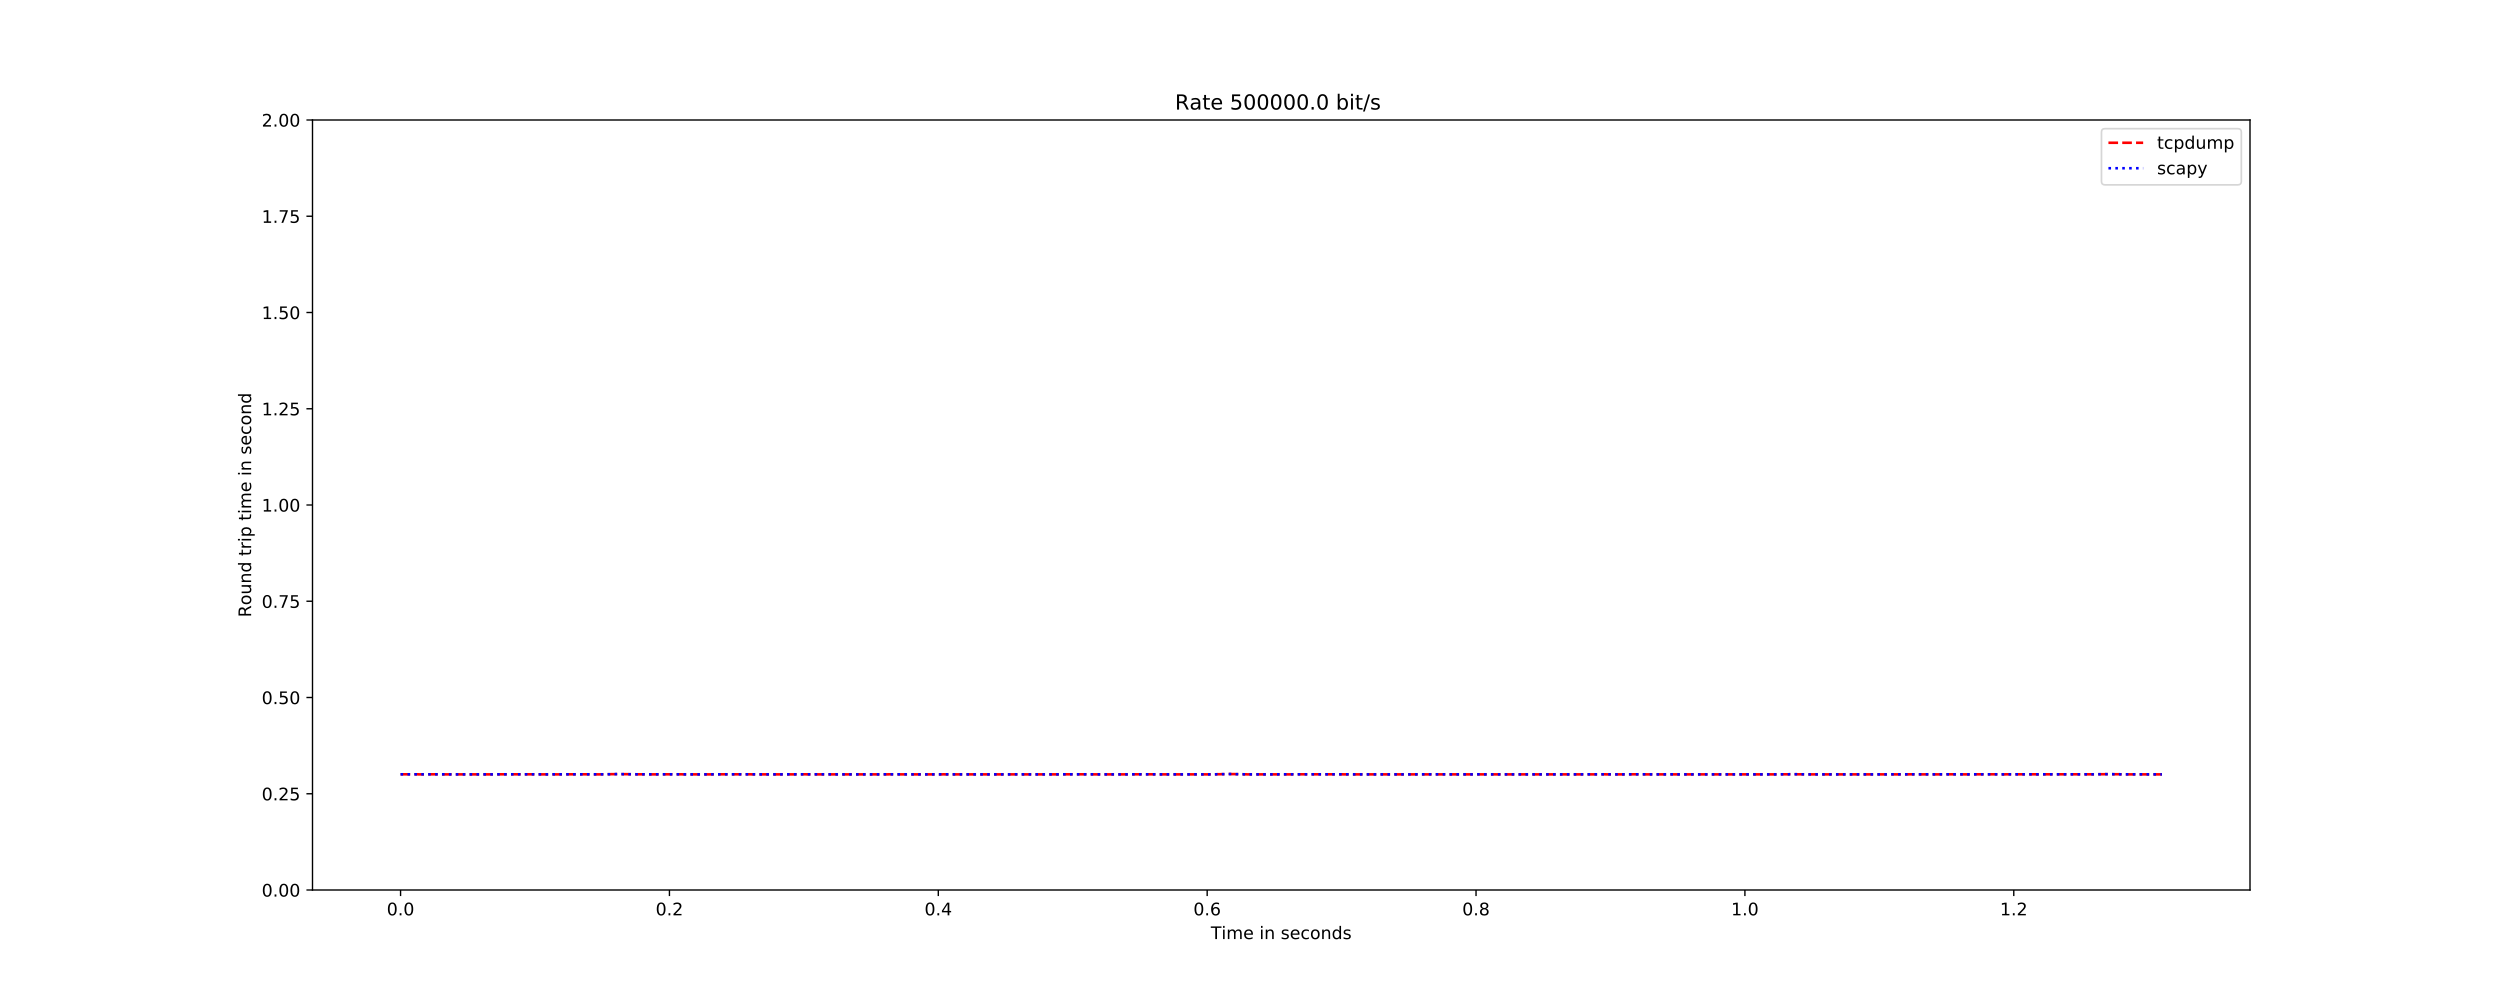
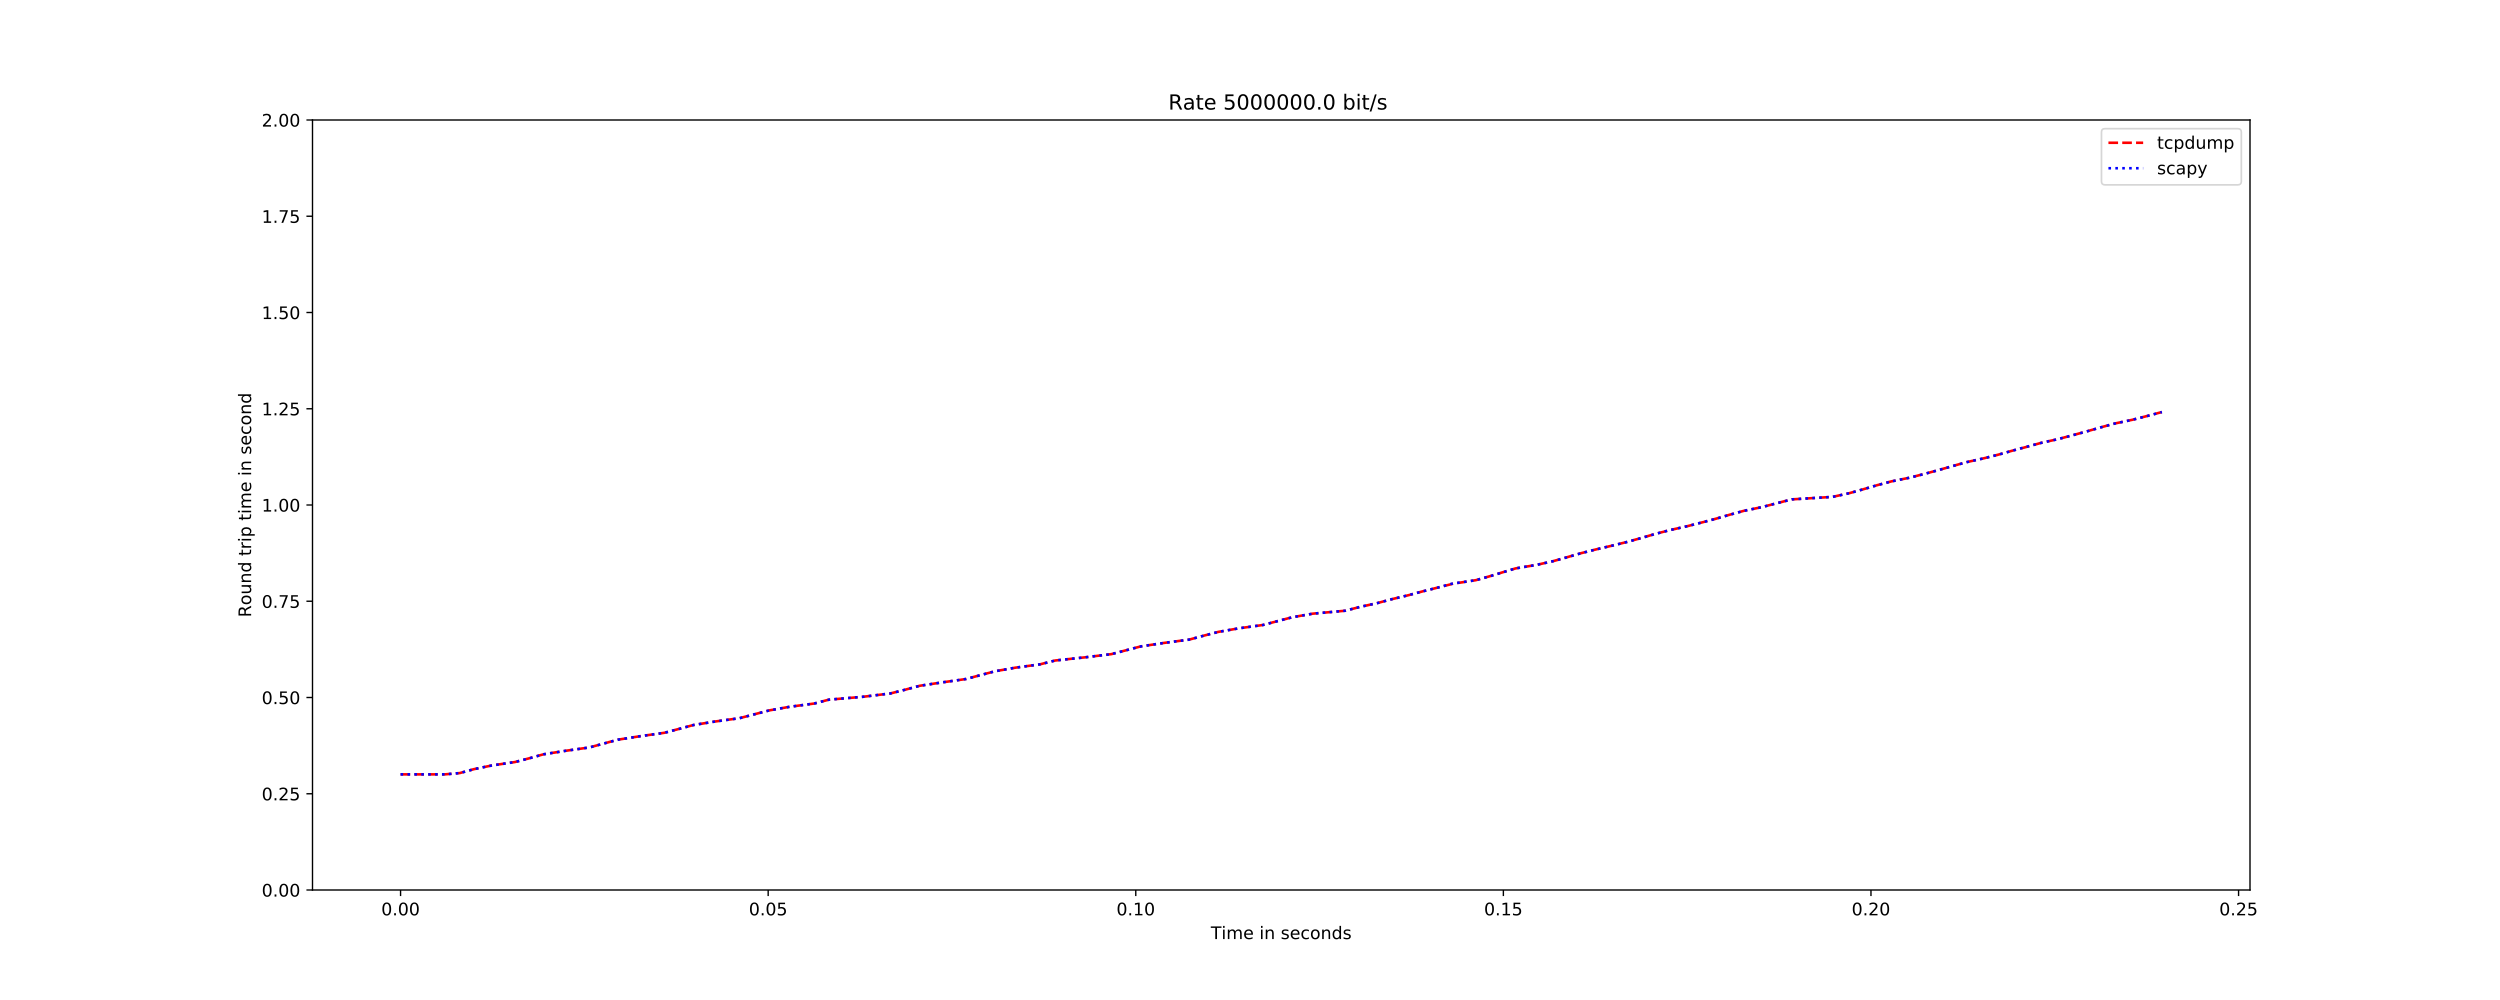
<svg xmlns="http://www.w3.org/2000/svg" xmlns:xlink="http://www.w3.org/1999/xlink" height="576pt" version="1.1" viewBox="0 0 1440 576" width="1440pt">
  <defs>
    <style type="text/css">
*{stroke-linecap:butt;stroke-linejoin:round;}
  </style>
  </defs>
  <g id="figure_1">
    <g id="patch_1">
      <path d="M 0 576  L 1440 576  L 1440 0  L 0 0  z " style="fill:#ffffff;" />
    </g>
    <g id="axes_1">
      <g id="patch_2">
        <path d="M 180 512.64  L 1296 512.64  L 1296 69.12  L 180 69.12  z " style="fill:#ffffff;" />
      </g>
      <g id="matplotlib.axis_1">
        <g id="xtick_1">
          <g id="line2d_1">
            <defs>
-               <path d="M 0 0  L 0 3.5  " id="m3569fb36af" style="stroke:#000000;stroke-width:0.8;" />
-             </defs>
-             <g>
-               <use style="stroke:#000000;stroke-width:0.8;" x="230.727" xlink:href="#m3569fb36af" y="512.64" />
+               <path d="M 0 0  L 0 3.5  " id="m894d7c61e0" style="stroke:#000000;stroke-width:0.8;" />
+             </defs>
+             <g>
+               <use style="stroke:#000000;stroke-width:0.8;" x="230.727" xlink:href="#m894d7c61e0" y="512.64" />
            </g>
          </g>
          <g id="text_1">
            <defs>
              <path d="M 31.781 66.406  Q 24.172 66.406 20.328 58.906  Q 16.5 51.422 16.5 36.375  Q 16.5 21.391 20.328 13.891  Q 24.172 6.391 31.781 6.391  Q 39.453 6.391 43.281 13.891  Q 47.125 21.391 47.125 36.375  Q 47.125 51.422 43.281 58.906  Q 39.453 66.406 31.781 66.406  z M 31.781 74.219  Q 44.047 74.219 50.516 64.516  Q 56.984 54.828 56.984 36.375  Q 56.984 17.969 50.516 8.266  Q 44.047 -1.422 31.781 -1.422  Q 19.531 -1.422 13.062 8.266  Q 6.594 17.969 6.594 36.375  Q 6.594 54.828 13.062 64.516  Q 19.531 74.219 31.781 74.219  z " id="DejaVuSans-30" />
              <path d="M 10.688 12.406  L 21 12.406  L 21 0  L 10.688 0  z " id="DejaVuSans-2e" />
            </defs>
-             <g transform="translate(222.7757 527.2384)scale(0.1 -0.1)">
+             <g transform="translate(219.5945 527.2384)scale(0.1 -0.1)">
              <use xlink:href="#DejaVuSans-30" />
              <use x="63.623" xlink:href="#DejaVuSans-2e" />
              <use x="95.41" xlink:href="#DejaVuSans-30" />
+               <use x="159.033" xlink:href="#DejaVuSans-30" />
            </g>
          </g>
        </g>
        <g id="xtick_2">
          <g id="line2d_2">
            <g>
-               <use style="stroke:#000000;stroke-width:0.8;" x="385.595" xlink:href="#m3569fb36af" y="512.64" />
+               <use style="stroke:#000000;stroke-width:0.8;" x="442.465" xlink:href="#m894d7c61e0" y="512.64" />
            </g>
          </g>
          <g id="text_2">
            <defs>
-               <path d="M 19.188 8.297  L 53.609 8.297  L 53.609 0  L 7.328 0  L 7.328 8.297  Q 12.938 14.109 22.625 23.891  Q 32.328 33.688 34.812 36.531  Q 39.547 41.844 41.422 45.531  Q 43.312 49.219 43.312 52.781  Q 43.312 58.594 39.234 62.25  Q 35.156 65.922 28.609 65.922  Q 23.969 65.922 18.812 64.312  Q 13.672 62.703 7.812 59.422  L 7.812 69.391  Q 13.766 71.781 18.938 73  Q 24.125 74.219 28.422 74.219  Q 39.75 74.219 46.484 68.547  Q 53.219 62.891 53.219 53.422  Q 53.219 48.922 51.531 44.891  Q 49.859 40.875 45.406 35.406  Q 44.188 33.984 37.641 27.219  Q 31.109 20.453 19.188 8.297  z " id="DejaVuSans-32" />
-             </defs>
-             <g transform="translate(377.6432 527.2384)scale(0.1 -0.1)">
-               <use xlink:href="#DejaVuSans-30" />
-               <use x="63.623" xlink:href="#DejaVuSans-2e" />
-               <use x="95.41" xlink:href="#DejaVuSans-32" />
+               <path d="M 10.797 72.906  L 49.516 72.906  L 49.516 64.594  L 19.828 64.594  L 19.828 46.734  Q 21.969 47.469 24.109 47.828  Q 26.266 48.188 28.422 48.188  Q 40.625 48.188 47.75 41.5  Q 54.891 34.812 54.891 23.391  Q 54.891 11.625 47.562 5.094  Q 40.234 -1.422 26.906 -1.422  Q 22.312 -1.422 17.547 -0.641  Q 12.797 0.141 7.719 1.703  L 7.719 11.625  Q 12.109 9.234 16.797 8.062  Q 21.484 6.891 26.703 6.891  Q 35.156 6.891 40.078 11.328  Q 45.016 15.766 45.016 23.391  Q 45.016 31 40.078 35.438  Q 35.156 39.891 26.703 39.891  Q 22.75 39.891 18.812 39.016  Q 14.891 38.141 10.797 36.281  z " id="DejaVuSans-35" />
+             </defs>
+             <g transform="translate(431.3323 527.2384)scale(0.1 -0.1)">
+               <use xlink:href="#DejaVuSans-30" />
+               <use x="63.623" xlink:href="#DejaVuSans-2e" />
+               <use x="95.41" xlink:href="#DejaVuSans-30" />
+               <use x="159.033" xlink:href="#DejaVuSans-35" />
            </g>
          </g>
        </g>
        <g id="xtick_3">
          <g id="line2d_3">
            <g>
-               <use style="stroke:#000000;stroke-width:0.8;" x="540.462" xlink:href="#m3569fb36af" y="512.64" />
+               <use style="stroke:#000000;stroke-width:0.8;" x="654.203" xlink:href="#m894d7c61e0" y="512.64" />
            </g>
          </g>
          <g id="text_3">
            <defs>
-               <path d="M 37.797 64.312  L 12.891 25.391  L 37.797 25.391  z M 35.203 72.906  L 47.609 72.906  L 47.609 25.391  L 58.016 25.391  L 58.016 17.188  L 47.609 17.188  L 47.609 0  L 37.797 0  L 37.797 17.188  L 4.891 17.188  L 4.891 26.703  z " id="DejaVuSans-34" />
-             </defs>
-             <g transform="translate(532.5107 527.2384)scale(0.1 -0.1)">
-               <use xlink:href="#DejaVuSans-30" />
-               <use x="63.623" xlink:href="#DejaVuSans-2e" />
-               <use x="95.41" xlink:href="#DejaVuSans-34" />
+               <path d="M 12.406 8.297  L 28.516 8.297  L 28.516 63.922  L 10.984 60.406  L 10.984 69.391  L 28.422 72.906  L 38.281 72.906  L 38.281 8.297  L 54.391 8.297  L 54.391 0  L 12.406 0  z " id="DejaVuSans-31" />
+             </defs>
+             <g transform="translate(643.0701 527.2384)scale(0.1 -0.1)">
+               <use xlink:href="#DejaVuSans-30" />
+               <use x="63.623" xlink:href="#DejaVuSans-2e" />
+               <use x="95.41" xlink:href="#DejaVuSans-31" />
+               <use x="159.033" xlink:href="#DejaVuSans-30" />
            </g>
          </g>
        </g>
        <g id="xtick_4">
          <g id="line2d_4">
            <g>
-               <use style="stroke:#000000;stroke-width:0.8;" x="695.33" xlink:href="#m3569fb36af" y="512.64" />
+               <use style="stroke:#000000;stroke-width:0.8;" x="865.941" xlink:href="#m894d7c61e0" y="512.64" />
            </g>
          </g>
          <g id="text_4">
-             <defs>
-               <path d="M 33.016 40.375  Q 26.375 40.375 22.484 35.828  Q 18.609 31.297 18.609 23.391  Q 18.609 15.531 22.484 10.953  Q 26.375 6.391 33.016 6.391  Q 39.656 6.391 43.531 10.953  Q 47.406 15.531 47.406 23.391  Q 47.406 31.297 43.531 35.828  Q 39.656 40.375 33.016 40.375  z M 52.594 71.297  L 52.594 62.312  Q 48.875 64.062 45.094 64.984  Q 41.312 65.922 37.594 65.922  Q 27.828 65.922 22.672 59.328  Q 17.531 52.734 16.797 39.406  Q 19.672 43.656 24.016 45.922  Q 28.375 48.188 33.594 48.188  Q 44.578 48.188 50.953 41.516  Q 57.328 34.859 57.328 23.391  Q 57.328 12.156 50.688 5.359  Q 44.047 -1.422 33.016 -1.422  Q 20.359 -1.422 13.672 8.266  Q 6.984 17.969 6.984 36.375  Q 6.984 53.656 15.188 63.938  Q 23.391 74.219 37.203 74.219  Q 40.922 74.219 44.703 73.484  Q 48.484 72.75 52.594 71.297  z " id="DejaVuSans-36" />
-             </defs>
-             <g transform="translate(687.3781 527.2384)scale(0.1 -0.1)">
-               <use xlink:href="#DejaVuSans-30" />
-               <use x="63.623" xlink:href="#DejaVuSans-2e" />
-               <use x="95.41" xlink:href="#DejaVuSans-36" />
+             <g transform="translate(854.8079 527.2384)scale(0.1 -0.1)">
+               <use xlink:href="#DejaVuSans-30" />
+               <use x="63.623" xlink:href="#DejaVuSans-2e" />
+               <use x="95.41" xlink:href="#DejaVuSans-31" />
+               <use x="159.033" xlink:href="#DejaVuSans-35" />
            </g>
          </g>
        </g>
        <g id="xtick_5">
          <g id="line2d_5">
            <g>
-               <use style="stroke:#000000;stroke-width:0.8;" x="850.197" xlink:href="#m3569fb36af" y="512.64" />
+               <use style="stroke:#000000;stroke-width:0.8;" x="1077.679" xlink:href="#m894d7c61e0" y="512.64" />
            </g>
          </g>
          <g id="text_5">
            <defs>
-               <path d="M 31.781 34.625  Q 24.75 34.625 20.719 30.859  Q 16.703 27.094 16.703 20.516  Q 16.703 13.922 20.719 10.156  Q 24.75 6.391 31.781 6.391  Q 38.812 6.391 42.859 10.172  Q 46.922 13.969 46.922 20.516  Q 46.922 27.094 42.891 30.859  Q 38.875 34.625 31.781 34.625  z M 21.922 38.812  Q 15.578 40.375 12.031 44.719  Q 8.5 49.078 8.5 55.328  Q 8.5 64.062 14.719 69.141  Q 20.953 74.219 31.781 74.219  Q 42.672 74.219 48.875 69.141  Q 55.078 64.062 55.078 55.328  Q 55.078 49.078 51.531 44.719  Q 48 40.375 41.703 38.812  Q 48.828 37.156 52.797 32.312  Q 56.781 27.484 56.781 20.516  Q 56.781 9.906 50.312 4.234  Q 43.844 -1.422 31.781 -1.422  Q 19.734 -1.422 13.25 4.234  Q 6.781 9.906 6.781 20.516  Q 6.781 27.484 10.781 32.312  Q 14.797 37.156 21.922 38.812  z M 18.312 54.391  Q 18.312 48.734 21.844 45.562  Q 25.391 42.391 31.781 42.391  Q 38.141 42.391 41.719 45.562  Q 45.312 48.734 45.312 54.391  Q 45.312 60.062 41.719 63.234  Q 38.141 66.406 31.781 66.406  Q 25.391 66.406 21.844 63.234  Q 18.312 60.062 18.312 54.391  z " id="DejaVuSans-38" />
-             </defs>
-             <g transform="translate(842.2456 527.2384)scale(0.1 -0.1)">
-               <use xlink:href="#DejaVuSans-30" />
-               <use x="63.623" xlink:href="#DejaVuSans-2e" />
-               <use x="95.41" xlink:href="#DejaVuSans-38" />
+               <path d="M 19.188 8.297  L 53.609 8.297  L 53.609 0  L 7.328 0  L 7.328 8.297  Q 12.938 14.109 22.625 23.891  Q 32.328 33.688 34.812 36.531  Q 39.547 41.844 41.422 45.531  Q 43.312 49.219 43.312 52.781  Q 43.312 58.594 39.234 62.25  Q 35.156 65.922 28.609 65.922  Q 23.969 65.922 18.812 64.312  Q 13.672 62.703 7.812 59.422  L 7.812 69.391  Q 13.766 71.781 18.938 73  Q 24.125 74.219 28.422 74.219  Q 39.75 74.219 46.484 68.547  Q 53.219 62.891 53.219 53.422  Q 53.219 48.922 51.531 44.891  Q 49.859 40.875 45.406 35.406  Q 44.188 33.984 37.641 27.219  Q 31.109 20.453 19.188 8.297  z " id="DejaVuSans-32" />
+             </defs>
+             <g transform="translate(1066.546 527.2384)scale(0.1 -0.1)">
+               <use xlink:href="#DejaVuSans-30" />
+               <use x="63.623" xlink:href="#DejaVuSans-2e" />
+               <use x="95.41" xlink:href="#DejaVuSans-32" />
+               <use x="159.033" xlink:href="#DejaVuSans-30" />
            </g>
          </g>
        </g>
        <g id="xtick_6">
          <g id="line2d_6">
            <g>
-               <use style="stroke:#000000;stroke-width:0.8;" x="1005.065" xlink:href="#m3569fb36af" y="512.64" />
+               <use style="stroke:#000000;stroke-width:0.8;" x="1289.416" xlink:href="#m894d7c61e0" y="512.64" />
            </g>
          </g>
          <g id="text_6">
-             <defs>
-               <path d="M 12.406 8.297  L 28.516 8.297  L 28.516 63.922  L 10.984 60.406  L 10.984 69.391  L 28.422 72.906  L 38.281 72.906  L 38.281 8.297  L 54.391 8.297  L 54.391 0  L 12.406 0  z " id="DejaVuSans-31" />
-             </defs>
-             <g transform="translate(997.1131 527.2384)scale(0.1 -0.1)">
-               <use xlink:href="#DejaVuSans-31" />
-               <use x="63.623" xlink:href="#DejaVuSans-2e" />
-               <use x="95.41" xlink:href="#DejaVuSans-30" />
-             </g>
-           </g>
-         </g>
-         <g id="xtick_7">
-           <g id="line2d_7">
-             <g>
-               <use style="stroke:#000000;stroke-width:0.8;" x="1159.932" xlink:href="#m3569fb36af" y="512.64" />
-             </g>
-           </g>
-           <g id="text_7">
-             <g transform="translate(1151.981 527.2384)scale(0.1 -0.1)">
-               <use xlink:href="#DejaVuSans-31" />
+             <g transform="translate(1278.284 527.2384)scale(0.1 -0.1)">
+               <use xlink:href="#DejaVuSans-30" />
              <use x="63.623" xlink:href="#DejaVuSans-2e" />
              <use x="95.41" xlink:href="#DejaVuSans-32" />
-             </g>
-           </g>
-         </g>
-         <g id="text_8">
+               <use x="159.033" xlink:href="#DejaVuSans-35" />
+             </g>
+           </g>
+         </g>
+         <g id="text_7">
          <defs>
            <path d="M -0.297 72.906  L 61.375 72.906  L 61.375 64.594  L 35.5 64.594  L 35.5 0  L 25.594 0  L 25.594 64.594  L -0.297 64.594  z " id="DejaVuSans-54" />
            <path d="M 9.422 54.688  L 18.406 54.688  L 18.406 0  L 9.422 0  z M 9.422 75.984  L 18.406 75.984  L 18.406 64.594  L 9.422 64.594  z " id="DejaVuSans-69" />
            <path d="M 52 44.188  Q 55.375 50.25 60.062 53.125  Q 64.75 56 71.094 56  Q 79.641 56 84.281 50.016  Q 88.922 44.047 88.922 33.016  L 88.922 0  L 79.891 0  L 79.891 32.719  Q 79.891 40.578 77.094 44.375  Q 74.312 48.188 68.609 48.188  Q 61.625 48.188 57.562 43.547  Q 53.516 38.922 53.516 30.906  L 53.516 0  L 44.484 0  L 44.484 32.719  Q 44.484 40.625 41.703 44.406  Q 38.922 48.188 33.109 48.188  Q 26.219 48.188 22.156 43.531  Q 18.109 38.875 18.109 30.906  L 18.109 0  L 9.078 0  L 9.078 54.688  L 18.109 54.688  L 18.109 46.188  Q 21.188 51.219 25.484 53.609  Q 29.781 56 35.688 56  Q 41.656 56 45.828 52.969  Q 50 49.953 52 44.188  z " id="DejaVuSans-6d" />
            <path d="M 56.203 29.594  L 56.203 25.203  L 14.891 25.203  Q 15.484 15.922 20.484 11.062  Q 25.484 6.203 34.422 6.203  Q 39.594 6.203 44.453 7.469  Q 49.312 8.734 54.109 11.281  L 54.109 2.781  Q 49.266 0.734 44.188 -0.344  Q 39.109 -1.422 33.891 -1.422  Q 20.797 -1.422 13.156 6.188  Q 5.516 13.812 5.516 26.812  Q 5.516 40.234 12.766 48.109  Q 20.016 56 32.328 56  Q 43.359 56 49.781 48.891  Q 56.203 41.797 56.203 29.594  z M 47.219 32.234  Q 47.125 39.594 43.094 43.984  Q 39.062 48.391 32.422 48.391  Q 24.906 48.391 20.391 44.141  Q 15.875 39.891 15.188 32.172  z " id="DejaVuSans-65" />
            <path id="DejaVuSans-20" />
            <path d="M 54.891 33.016  L 54.891 0  L 45.906 0  L 45.906 32.719  Q 45.906 40.484 42.875 44.328  Q 39.844 48.188 33.797 48.188  Q 26.516 48.188 22.312 43.547  Q 18.109 38.922 18.109 30.906  L 18.109 0  L 9.078 0  L 9.078 54.688  L 18.109 54.688  L 18.109 46.188  Q 21.344 51.125 25.703 53.562  Q 30.078 56 35.797 56  Q 45.219 56 50.047 50.172  Q 54.891 44.344 54.891 33.016  z " id="DejaVuSans-6e" />
            <path d="M 44.281 53.078  L 44.281 44.578  Q 40.484 46.531 36.375 47.5  Q 32.281 48.484 27.875 48.484  Q 21.188 48.484 17.844 46.438  Q 14.5 44.391 14.5 40.281  Q 14.5 37.156 16.891 35.375  Q 19.281 33.594 26.516 31.984  L 29.594 31.297  Q 39.156 29.25 43.188 25.516  Q 47.219 21.781 47.219 15.094  Q 47.219 7.469 41.188 3.016  Q 35.156 -1.422 24.609 -1.422  Q 20.219 -1.422 15.453 -0.562  Q 10.688 0.297 5.422 2  L 5.422 11.281  Q 10.406 8.688 15.234 7.391  Q 20.062 6.109 24.812 6.109  Q 31.156 6.109 34.562 8.281  Q 37.984 10.453 37.984 14.406  Q 37.984 18.062 35.516 20.016  Q 33.062 21.969 24.703 23.781  L 21.578 24.516  Q 13.234 26.266 9.516 29.906  Q 5.812 33.547 5.812 39.891  Q 5.812 47.609 11.281 51.797  Q 16.75 56 26.812 56  Q 31.781 56 36.172 55.266  Q 40.578 54.547 44.281 53.078  z " id="DejaVuSans-73" />
            <path d="M 48.781 52.594  L 48.781 44.188  Q 44.969 46.297 41.141 47.344  Q 37.312 48.391 33.406 48.391  Q 24.656 48.391 19.812 42.844  Q 14.984 37.312 14.984 27.297  Q 14.984 17.281 19.812 11.734  Q 24.656 6.203 33.406 6.203  Q 37.312 6.203 41.141 7.25  Q 44.969 8.297 48.781 10.406  L 48.781 2.094  Q 45.016 0.344 40.984 -0.531  Q 36.969 -1.422 32.422 -1.422  Q 20.062 -1.422 12.781 6.344  Q 5.516 14.109 5.516 27.297  Q 5.516 40.672 12.859 48.328  Q 20.219 56 33.016 56  Q 37.156 56 41.109 55.141  Q 45.062 54.297 48.781 52.594  z " id="DejaVuSans-63" />
            <path d="M 30.609 48.391  Q 23.391 48.391 19.188 42.75  Q 14.984 37.109 14.984 27.297  Q 14.984 17.484 19.156 11.844  Q 23.344 6.203 30.609 6.203  Q 37.797 6.203 41.984 11.859  Q 46.188 17.531 46.188 27.297  Q 46.188 37.016 41.984 42.703  Q 37.797 48.391 30.609 48.391  z M 30.609 56  Q 42.328 56 49.016 48.375  Q 55.719 40.766 55.719 27.297  Q 55.719 13.875 49.016 6.219  Q 42.328 -1.422 30.609 -1.422  Q 18.844 -1.422 12.172 6.219  Q 5.516 13.875 5.516 27.297  Q 5.516 40.766 12.172 48.375  Q 18.844 56 30.609 56  z " id="DejaVuSans-6f" />
            <path d="M 45.406 46.391  L 45.406 75.984  L 54.391 75.984  L 54.391 0  L 45.406 0  L 45.406 8.203  Q 42.578 3.328 38.25 0.953  Q 33.938 -1.422 27.875 -1.422  Q 17.969 -1.422 11.734 6.484  Q 5.516 14.406 5.516 27.297  Q 5.516 40.188 11.734 48.094  Q 17.969 56 27.875 56  Q 33.938 56 38.25 53.625  Q 42.578 51.266 45.406 46.391  z M 14.797 27.297  Q 14.797 17.391 18.875 11.75  Q 22.953 6.109 30.078 6.109  Q 37.203 6.109 41.297 11.75  Q 45.406 17.391 45.406 27.297  Q 45.406 37.203 41.297 42.844  Q 37.203 48.484 30.078 48.484  Q 22.953 48.484 18.875 42.844  Q 14.797 37.203 14.797 27.297  z " id="DejaVuSans-64" />
          </defs>
          <g transform="translate(697.4391 540.9166)scale(0.1 -0.1)">
            <use xlink:href="#DejaVuSans-54" />
            <use x="61.037" xlink:href="#DejaVuSans-69" />
            <use x="88.82" xlink:href="#DejaVuSans-6d" />
            <use x="186.232" xlink:href="#DejaVuSans-65" />
            <use x="247.756" xlink:href="#DejaVuSans-20" />
            <use x="279.543" xlink:href="#DejaVuSans-69" />
            <use x="307.326" xlink:href="#DejaVuSans-6e" />
            <use x="370.705" xlink:href="#DejaVuSans-20" />
            <use x="402.492" xlink:href="#DejaVuSans-73" />
            <use x="454.592" xlink:href="#DejaVuSans-65" />
            <use x="516.115" xlink:href="#DejaVuSans-63" />
            <use x="571.096" xlink:href="#DejaVuSans-6f" />
            <use x="632.277" xlink:href="#DejaVuSans-6e" />
            <use x="695.656" xlink:href="#DejaVuSans-64" />
            <use x="759.133" xlink:href="#DejaVuSans-73" />
          </g>
        </g>
      </g>
      <g id="matplotlib.axis_2">
        <g id="ytick_1">
+           <g id="line2d_7">
+             <defs>
+               <path d="M 0 0  L -3.5 0  " id="m413ba69964" style="stroke:#000000;stroke-width:0.8;" />
+             </defs>
+             <g>
+               <use style="stroke:#000000;stroke-width:0.8;" x="180" xlink:href="#m413ba69964" y="512.64" />
+             </g>
+           </g>
+           <g id="text_8">
+             <g transform="translate(150.7344 516.4392)scale(0.1 -0.1)">
+               <use xlink:href="#DejaVuSans-30" />
+               <use x="63.623" xlink:href="#DejaVuSans-2e" />
+               <use x="95.41" xlink:href="#DejaVuSans-30" />
+               <use x="159.033" xlink:href="#DejaVuSans-30" />
+             </g>
+           </g>
+         </g>
+         <g id="ytick_2">
          <g id="line2d_8">
-             <defs>
-               <path d="M 0 0  L -3.5 0  " id="m43b2566043" style="stroke:#000000;stroke-width:0.8;" />
-             </defs>
-             <g>
-               <use style="stroke:#000000;stroke-width:0.8;" x="180" xlink:href="#m43b2566043" y="512.64" />
+             <g>
+               <use style="stroke:#000000;stroke-width:0.8;" x="180" xlink:href="#m413ba69964" y="457.2" />
            </g>
          </g>
          <g id="text_9">
-             <g transform="translate(150.7344 516.4392)scale(0.1 -0.1)">
-               <use xlink:href="#DejaVuSans-30" />
-               <use x="63.623" xlink:href="#DejaVuSans-2e" />
-               <use x="95.41" xlink:href="#DejaVuSans-30" />
-               <use x="159.033" xlink:href="#DejaVuSans-30" />
-             </g>
-           </g>
-         </g>
-         <g id="ytick_2">
+             <g transform="translate(150.7344 460.9992)scale(0.1 -0.1)">
+               <use xlink:href="#DejaVuSans-30" />
+               <use x="63.623" xlink:href="#DejaVuSans-2e" />
+               <use x="95.41" xlink:href="#DejaVuSans-32" />
+               <use x="159.033" xlink:href="#DejaVuSans-35" />
+             </g>
+           </g>
+         </g>
+         <g id="ytick_3">
          <g id="line2d_9">
            <g>
-               <use style="stroke:#000000;stroke-width:0.8;" x="180" xlink:href="#m43b2566043" y="457.2" />
+               <use style="stroke:#000000;stroke-width:0.8;" x="180" xlink:href="#m413ba69964" y="401.76" />
            </g>
          </g>
          <g id="text_10">
-             <defs>
-               <path d="M 10.797 72.906  L 49.516 72.906  L 49.516 64.594  L 19.828 64.594  L 19.828 46.734  Q 21.969 47.469 24.109 47.828  Q 26.266 48.188 28.422 48.188  Q 40.625 48.188 47.75 41.5  Q 54.891 34.812 54.891 23.391  Q 54.891 11.625 47.562 5.094  Q 40.234 -1.422 26.906 -1.422  Q 22.312 -1.422 17.547 -0.641  Q 12.797 0.141 7.719 1.703  L 7.719 11.625  Q 12.109 9.234 16.797 8.062  Q 21.484 6.891 26.703 6.891  Q 35.156 6.891 40.078 11.328  Q 45.016 15.766 45.016 23.391  Q 45.016 31 40.078 35.438  Q 35.156 39.891 26.703 39.891  Q 22.75 39.891 18.812 39.016  Q 14.891 38.141 10.797 36.281  z " id="DejaVuSans-35" />
-             </defs>
-             <g transform="translate(150.7344 460.9992)scale(0.1 -0.1)">
-               <use xlink:href="#DejaVuSans-30" />
-               <use x="63.623" xlink:href="#DejaVuSans-2e" />
-               <use x="95.41" xlink:href="#DejaVuSans-32" />
-               <use x="159.033" xlink:href="#DejaVuSans-35" />
-             </g>
-           </g>
-         </g>
-         <g id="ytick_3">
+             <g transform="translate(150.7344 405.5592)scale(0.1 -0.1)">
+               <use xlink:href="#DejaVuSans-30" />
+               <use x="63.623" xlink:href="#DejaVuSans-2e" />
+               <use x="95.41" xlink:href="#DejaVuSans-35" />
+               <use x="159.033" xlink:href="#DejaVuSans-30" />
+             </g>
+           </g>
+         </g>
+         <g id="ytick_4">
          <g id="line2d_10">
            <g>
-               <use style="stroke:#000000;stroke-width:0.8;" x="180" xlink:href="#m43b2566043" y="401.76" />
+               <use style="stroke:#000000;stroke-width:0.8;" x="180" xlink:href="#m413ba69964" y="346.32" />
            </g>
          </g>
          <g id="text_11">
-             <g transform="translate(150.7344 405.5592)scale(0.1 -0.1)">
-               <use xlink:href="#DejaVuSans-30" />
-               <use x="63.623" xlink:href="#DejaVuSans-2e" />
-               <use x="95.41" xlink:href="#DejaVuSans-35" />
-               <use x="159.033" xlink:href="#DejaVuSans-30" />
-             </g>
-           </g>
-         </g>
-         <g id="ytick_4">
+             <defs>
+               <path d="M 8.203 72.906  L 55.078 72.906  L 55.078 68.703  L 28.609 0  L 18.312 0  L 43.219 64.594  L 8.203 64.594  z " id="DejaVuSans-37" />
+             </defs>
+             <g transform="translate(150.7344 350.1192)scale(0.1 -0.1)">
+               <use xlink:href="#DejaVuSans-30" />
+               <use x="63.623" xlink:href="#DejaVuSans-2e" />
+               <use x="95.41" xlink:href="#DejaVuSans-37" />
+               <use x="159.033" xlink:href="#DejaVuSans-35" />
+             </g>
+           </g>
+         </g>
+         <g id="ytick_5">
          <g id="line2d_11">
            <g>
-               <use style="stroke:#000000;stroke-width:0.8;" x="180" xlink:href="#m43b2566043" y="346.32" />
+               <use style="stroke:#000000;stroke-width:0.8;" x="180" xlink:href="#m413ba69964" y="290.88" />
            </g>
          </g>
          <g id="text_12">
-             <defs>
-               <path d="M 8.203 72.906  L 55.078 72.906  L 55.078 68.703  L 28.609 0  L 18.312 0  L 43.219 64.594  L 8.203 64.594  z " id="DejaVuSans-37" />
-             </defs>
-             <g transform="translate(150.7344 350.1192)scale(0.1 -0.1)">
-               <use xlink:href="#DejaVuSans-30" />
-               <use x="63.623" xlink:href="#DejaVuSans-2e" />
-               <use x="95.41" xlink:href="#DejaVuSans-37" />
-               <use x="159.033" xlink:href="#DejaVuSans-35" />
-             </g>
-           </g>
-         </g>
-         <g id="ytick_5">
-           <g id="line2d_12">
-             <g>
-               <use style="stroke:#000000;stroke-width:0.8;" x="180" xlink:href="#m43b2566043" y="290.88" />
-             </g>
-           </g>
-           <g id="text_13">
            <g transform="translate(150.7344 294.6792)scale(0.1 -0.1)">
              <use xlink:href="#DejaVuSans-31" />
              <use x="63.623" xlink:href="#DejaVuSans-2e" />
              <use x="95.41" xlink:href="#DejaVuSans-30" />
              <use x="159.033" xlink:href="#DejaVuSans-30" />
            </g>
          </g>
        </g>
        <g id="ytick_6">
-           <g id="line2d_13">
-             <g>
-               <use style="stroke:#000000;stroke-width:0.8;" x="180" xlink:href="#m43b2566043" y="235.44" />
-             </g>
-           </g>
-           <g id="text_14">
+           <g id="line2d_12">
+             <g>
+               <use style="stroke:#000000;stroke-width:0.8;" x="180" xlink:href="#m413ba69964" y="235.44" />
+             </g>
+           </g>
+           <g id="text_13">
            <g transform="translate(150.7344 239.2392)scale(0.1 -0.1)">
              <use xlink:href="#DejaVuSans-31" />
              <use x="63.623" xlink:href="#DejaVuSans-2e" />
              <use x="95.41" xlink:href="#DejaVuSans-32" />
              <use x="159.033" xlink:href="#DejaVuSans-35" />
            </g>
          </g>
        </g>
        <g id="ytick_7">
-           <g id="line2d_14">
-             <g>
-               <use style="stroke:#000000;stroke-width:0.8;" x="180" xlink:href="#m43b2566043" y="180" />
-             </g>
-           </g>
-           <g id="text_15">
+           <g id="line2d_13">
+             <g>
+               <use style="stroke:#000000;stroke-width:0.8;" x="180" xlink:href="#m413ba69964" y="180" />
+             </g>
+           </g>
+           <g id="text_14">
            <g transform="translate(150.7344 183.7992)scale(0.1 -0.1)">
              <use xlink:href="#DejaVuSans-31" />
              <use x="63.623" xlink:href="#DejaVuSans-2e" />
              <use x="95.41" xlink:href="#DejaVuSans-35" />
              <use x="159.033" xlink:href="#DejaVuSans-30" />
            </g>
          </g>
        </g>
        <g id="ytick_8">
-           <g id="line2d_15">
-             <g>
-               <use style="stroke:#000000;stroke-width:0.8;" x="180" xlink:href="#m43b2566043" y="124.56" />
-             </g>
-           </g>
-           <g id="text_16">
+           <g id="line2d_14">
+             <g>
+               <use style="stroke:#000000;stroke-width:0.8;" x="180" xlink:href="#m413ba69964" y="124.56" />
+             </g>
+           </g>
+           <g id="text_15">
            <g transform="translate(150.7344 128.3592)scale(0.1 -0.1)">
              <use xlink:href="#DejaVuSans-31" />
              <use x="63.623" xlink:href="#DejaVuSans-2e" />
              <use x="95.41" xlink:href="#DejaVuSans-37" />
              <use x="159.033" xlink:href="#DejaVuSans-35" />
            </g>
          </g>
        </g>
        <g id="ytick_9">
-           <g id="line2d_16">
-             <g>
-               <use style="stroke:#000000;stroke-width:0.8;" x="180" xlink:href="#m43b2566043" y="69.12" />
-             </g>
-           </g>
-           <g id="text_17">
+           <g id="line2d_15">
+             <g>
+               <use style="stroke:#000000;stroke-width:0.8;" x="180" xlink:href="#m413ba69964" y="69.12" />
+             </g>
+           </g>
+           <g id="text_16">
            <g transform="translate(150.7344 72.91922)scale(0.1 -0.1)">
              <use xlink:href="#DejaVuSans-32" />
              <use x="63.623" xlink:href="#DejaVuSans-2e" />
              <use x="95.41" xlink:href="#DejaVuSans-30" />
              <use x="159.033" xlink:href="#DejaVuSans-30" />
            </g>
          </g>
        </g>
-         <g id="text_18">
+         <g id="text_17">
          <defs>
            <path d="M 44.391 34.188  Q 47.562 33.109 50.562 29.594  Q 53.562 26.078 56.594 19.922  L 66.609 0  L 56 0  L 46.688 18.703  Q 43.062 26.031 39.672 28.422  Q 36.281 30.812 30.422 30.812  L 19.672 30.812  L 19.672 0  L 9.812 0  L 9.812 72.906  L 32.078 72.906  Q 44.578 72.906 50.734 67.672  Q 56.891 62.453 56.891 51.906  Q 56.891 45.016 53.688 40.469  Q 50.484 35.938 44.391 34.188  z M 19.672 64.797  L 19.672 38.922  L 32.078 38.922  Q 39.203 38.922 42.844 42.219  Q 46.484 45.516 46.484 51.906  Q 46.484 58.297 42.844 61.547  Q 39.203 64.797 32.078 64.797  z " id="DejaVuSans-52" />
            <path d="M 8.5 21.578  L 8.5 54.688  L 17.484 54.688  L 17.484 21.922  Q 17.484 14.156 20.5 10.266  Q 23.531 6.391 29.594 6.391  Q 36.859 6.391 41.078 11.031  Q 45.312 15.672 45.312 23.688  L 45.312 54.688  L 54.297 54.688  L 54.297 0  L 45.312 0  L 45.312 8.406  Q 42.047 3.422 37.719 1  Q 33.406 -1.422 27.688 -1.422  Q 18.266 -1.422 13.375 4.438  Q 8.5 10.297 8.5 21.578  z M 31.109 56  z " id="DejaVuSans-75" />
            <path d="M 18.312 70.219  L 18.312 54.688  L 36.812 54.688  L 36.812 47.703  L 18.312 47.703  L 18.312 18.016  Q 18.312 11.328 20.141 9.422  Q 21.969 7.516 27.594 7.516  L 36.812 7.516  L 36.812 0  L 27.594 0  Q 17.188 0 13.234 3.875  Q 9.281 7.766 9.281 18.016  L 9.281 47.703  L 2.688 47.703  L 2.688 54.688  L 9.281 54.688  L 9.281 70.219  z " id="DejaVuSans-74" />
            <path d="M 41.109 46.297  Q 39.594 47.172 37.812 47.578  Q 36.031 48 33.891 48  Q 26.266 48 22.188 43.047  Q 18.109 38.094 18.109 28.812  L 18.109 0  L 9.078 0  L 9.078 54.688  L 18.109 54.688  L 18.109 46.188  Q 20.953 51.172 25.484 53.578  Q 30.031 56 36.531 56  Q 37.453 56 38.578 55.875  Q 39.703 55.766 41.062 55.516  z " id="DejaVuSans-72" />
            <path d="M 18.109 8.203  L 18.109 -20.797  L 9.078 -20.797  L 9.078 54.688  L 18.109 54.688  L 18.109 46.391  Q 20.953 51.266 25.266 53.625  Q 29.594 56 35.594 56  Q 45.562 56 51.781 48.094  Q 58.016 40.188 58.016 27.297  Q 58.016 14.406 51.781 6.484  Q 45.562 -1.422 35.594 -1.422  Q 29.594 -1.422 25.266 0.953  Q 20.953 3.328 18.109 8.203  z M 48.688 27.297  Q 48.688 37.203 44.609 42.844  Q 40.531 48.484 33.406 48.484  Q 26.266 48.484 22.188 42.844  Q 18.109 37.203 18.109 27.297  Q 18.109 17.391 22.188 11.75  Q 26.266 6.109 33.406 6.109  Q 40.531 6.109 44.609 11.75  Q 48.688 17.391 48.688 27.297  z " id="DejaVuSans-70" />
          </defs>
          <g transform="translate(144.6547 355.5441)rotate(-90)scale(0.1 -0.1)">
            <use xlink:href="#DejaVuSans-52" />
            <use x="69.42" xlink:href="#DejaVuSans-6f" />
            <use x="130.602" xlink:href="#DejaVuSans-75" />
            <use x="193.98" xlink:href="#DejaVuSans-6e" />
            <use x="257.359" xlink:href="#DejaVuSans-64" />
            <use x="320.836" xlink:href="#DejaVuSans-20" />
            <use x="352.623" xlink:href="#DejaVuSans-74" />
            <use x="391.832" xlink:href="#DejaVuSans-72" />
            <use x="432.945" xlink:href="#DejaVuSans-69" />
            <use x="460.729" xlink:href="#DejaVuSans-70" />
            <use x="524.205" xlink:href="#DejaVuSans-20" />
            <use x="555.992" xlink:href="#DejaVuSans-74" />
            <use x="595.201" xlink:href="#DejaVuSans-69" />
            <use x="622.984" xlink:href="#DejaVuSans-6d" />
            <use x="720.396" xlink:href="#DejaVuSans-65" />
            <use x="781.92" xlink:href="#DejaVuSans-20" />
            <use x="813.707" xlink:href="#DejaVuSans-69" />
            <use x="841.49" xlink:href="#DejaVuSans-6e" />
            <use x="904.869" xlink:href="#DejaVuSans-20" />
            <use x="936.656" xlink:href="#DejaVuSans-73" />
            <use x="988.756" xlink:href="#DejaVuSans-65" />
            <use x="1050.279" xlink:href="#DejaVuSans-63" />
            <use x="1105.26" xlink:href="#DejaVuSans-6f" />
            <use x="1166.441" xlink:href="#DejaVuSans-6e" />
            <use x="1229.82" xlink:href="#DejaVuSans-64" />
          </g>
        </g>
      </g>
+       <g id="line2d_16">
+         <path clip-path="url(#p4ad85e0ac4)" d="M 230.727 446.028  L 256.178 446.037  L 264.804 445.289  L 272.876 443.059  L 283.183 440.924  L 296.569 438.944  L 305.03 436.726  L 313.055 434.466  L 325.844 432.449  L 339.586 430.515  L 347.751 428.264  L 356.013 426.036  L 368.831 424.037  L 382.687 422.092  L 391.106 419.849  L 399.385 417.611  L 411.793 415.603  L 425.979 413.671  L 434.5 411.438  L 442.965 409.215  L 454.598 407.149  L 468.97 405.234  L 477.419 403.004  L 496.971 401.362  L 512.885 399.422  L 521.431 397.257  L 529.786 395.001  L 542.613 393.063  L 556.372 391.112  L 564.799 388.857  L 573.095 386.636  L 584.838 384.584  L 599.066 382.653  L 607.79 380.445  L 625.148 378.605  L 640.173 376.779  L 648.63 374.549  L 657.061 372.333  L 670.464 370.324  L 684.977 368.415  L 693.476 366.113  L 701.797 363.957  L 713.426 361.931  L 727.473 359.992  L 735.845 357.755  L 744.306 355.532  L 756.083 353.478  L 774.813 351.786  L 783.405 349.561  L 793.234 347.407  L 801.543 345.155  L 810.813 342.956  L 819.024 340.735  L 828.222 338.425  L 837.013 336.206  L 850.043 334.193  L 857.92 331.967  L 865.373 329.686  L 872.949 327.406  L 885.226 325.333  L 894.712 323.2  L 902.766 320.923  L 910.52 318.678  L 919.256 316.472  L 928.598 314.279  L 937.495 312.081  L 945.597 309.809  L 953.367 307.557  L 961.769 305.342  L 971.496 303.182  L 980.516 300.87  L 988.605 298.713  L 996.38 296.453  L 1004.515 294.22  L 1014.86 292.095  L 1023.448 289.844  L 1032.045 287.64  L 1055.556 286.204  L 1065.288 284.044  L 1073.325 281.794  L 1081.066 279.508  L 1089.413 277.284  L 1100.055 275.125  L 1108.52 272.948  L 1116.765 270.71  L 1124.714 268.446  L 1132.832 266.175  L 1142.564 264.01  L 1151.224 261.828  L 1159.299 259.534  L 1167.604 257.341  L 1175.688 255.089  L 1185.407 252.929  L 1193.808 250.702  L 1202.053 248.457  L 1209.896 246.196  L 1218.124 243.939  L 1228.203 241.803  L 1236.922 239.576  L 1245.172 237.35  " style="fill:none;stroke:#ff0000;stroke-dasharray:5.55,2.4;stroke-dashoffset:0;stroke-width:1.5;" />
+       </g>
      <g id="line2d_17">
-         <path clip-path="url(#pc748ab3202)" d="M 230.727 445.993  L 241.71 446.018  L 251.806 446.013  L 262.17 446.029  L 272.497 446.027  L 282.589 446.028  L 293.283 446.005  L 303.767 446  L 313.843 446.025  L 324.472 446.017  L 335.374 446.005  L 345.439 446.025  L 355.878 445.884  L 366.589 445.987  L 376.664 446.025  L 387.045 445.986  L 397.79 446.038  L 407.883 446.025  L 418.346 445.998  L 429.149 446.011  L 439.246 446.027  L 449.656 446.023  L 460.417 446.012  L 470.512 446.02  L 480.913 446.021  L 491.67 446.032  L 501.759 446.031  L 512.13 446.015  L 523.001 446.02  L 533.075 446.039  L 543.443 446.016  L 554.207 446.029  L 564.282 446.031  L 574.677 446.031  L 585.445 446.019  L 595.52 446.029  L 606.038 446.032  L 616.712 446.005  L 626.792 446.012  L 636.854 446.029  L 646.911 446.038  L 657.121 445.986  L 667.983 446.031  L 678.019 446.031  L 688.083 446.021  L 698.127 446.027  L 708.371 445.852  L 718.626 446.025  L 728.516 446.034  L 738.676 446.02  L 748.739 446.013  L 758.913 446.012  L 769.026 446.007  L 779.348 446.03  L 789.876 446.038  L 799.942 446.031  L 810.601 446.024  L 821.108 446.019  L 831.156 446.019  L 841.501 446.027  L 851.562 446.019  L 861.588 446.032  L 871.608 446.029  L 882.132 446.031  L 892.238 446.046  L 902.247 446.037  L 912.498 446.024  L 922.676 446.014  L 932.771 446.025  L 942.962 446.006  L 953.134 446.026  L 963.259 446.018  L 973.348 446.035  L 983.564 446.026  L 993.594 446.021  L 1003.324 446.034  L 1013.031 446.037  L 1022.843 446.037  L 1032.851 445.962  L 1042.881 446.034  L 1052.897 446.031  L 1063.025 446.027  L 1073.109 446.027  L 1083.232 446.024  L 1093.317 446.02  L 1103.417 446.014  L 1113.446 446.022  L 1123.494 446.014  L 1133.528 446.021  L 1143.65 446  L 1153.781 446.023  L 1163.888 445.98  L 1173.996 446.022  L 1184.031 445.995  L 1194.263 446.011  L 1204.525 446.01  L 1214.706 445.918  L 1224.856 446.02  L 1235.079 446.02  L 1245.259 446.028  " style="fill:none;stroke:#ff0000;stroke-dasharray:5.55,2.4;stroke-dashoffset:0;stroke-width:1.5;" />
-       </g>
-       <g id="line2d_18">
-         <path clip-path="url(#pc748ab3202)" d="M 230.727 445.984  L 241.717 446.012  L 251.819 446.008  L 262.18 446.023  L 272.508 446.022  L 282.602 446.023  L 293.292 445.999  L 303.779 445.995  L 313.856 446.02  L 324.483 446.011  L 335.384 445.999  L 345.452 446.019  L 355.89 445.879  L 366.602 445.982  L 376.676 446.02  L 387.055 445.981  L 397.802 446.033  L 407.896 446.02  L 418.357 445.992  L 429.161 446.005  L 439.26 446.022  L 449.667 446.017  L 460.43 446.006  L 470.525 446.015  L 480.926 446.016  L 491.685 446.027  L 501.773 446.026  L 512.142 446.01  L 523.013 446.014  L 533.089 446.034  L 543.458 446.011  L 554.221 446.024  L 564.296 446.026  L 574.69 446.026  L 585.46 446.014  L 595.534 446.024  L 606.052 446.027  L 616.726 446  L 626.805 446.006  L 636.872 446.025  L 646.926 446.033  L 657.133 445.981  L 667.994 446.025  L 678.034 446.026  L 688.096 446.016  L 698.141 446.022  L 708.384 445.847  L 718.638 446.02  L 728.535 446.031  L 738.678 446.011  L 748.752 446.008  L 758.928 446.007  L 769.041 446.002  L 779.337 446.018  L 789.889 446.033  L 799.957 446.027  L 810.615 446.019  L 821.122 446.014  L 831.172 446.015  L 841.515 446.022  L 851.578 446.015  L 861.603 446.028  L 871.623 446.024  L 882.146 446.026  L 892.253 446.041  L 902.263 446.033  L 912.487 446.012  L 922.692 446.01  L 932.785 446.02  L 942.978 446.001  L 953.148 446.021  L 963.273 446.013  L 973.35 446.027  L 983.566 446.018  L 993.609 446.017  L 1003.343 446.031  L 1013.054 446.035  L 1022.865 446.034  L 1032.87 445.959  L 1042.896 446.029  L 1052.913 446.027  L 1063.04 446.022  L 1073.124 446.022  L 1083.248 446.019  L 1093.318 446.011  L 1103.418 446.005  L 1113.463 446.018  L 1123.509 446.01  L 1133.544 446.017  L 1143.665 445.995  L 1153.794 446.018  L 1163.903 445.976  L 1174.01 446.017  L 1184.047 445.99  L 1194.248 445.998  L 1204.536 446.004  L 1214.72 445.914  L 1224.869 446.015  L 1235.092 446.015  L 1245.273 446.023  " style="fill:none;stroke:#0000ff;stroke-dasharray:1.5,2.475;stroke-dashoffset:0;stroke-width:1.5;" />
+         <path clip-path="url(#p4ad85e0ac4)" d="M 230.727 446.019  L 256.233 446.031  L 264.906 445.285  L 272.986 443.055  L 283.28 440.92  L 296.654 438.939  L 305.136 436.723  L 313.165 434.462  L 325.937 432.445  L 339.662 430.51  L 347.852 428.26  L 356.122 426.033  L 368.924 424.033  L 382.764 422.087  L 391.207 419.845  L 399.486 417.607  L 411.882 415.599  L 426.059 413.666  L 434.601 411.435  L 443.067 409.212  L 454.691 407.145  L 469.055 405.23  L 477.521 403.001  L 496.975 401.354  L 512.948 399.416  L 521.528 397.254  L 529.887 394.998  L 542.697 393.058  L 556.448 391.107  L 564.9 388.853  L 573.201 386.633  L 584.918 384.58  L 599.151 382.649  L 607.879 380.441  L 625.212 378.6  L 640.216 376.773  L 648.731 374.546  L 657.167 372.33  L 670.554 370.32  L 685.061 368.41  L 693.578 366.11  L 701.903 363.953  L 713.511 361.927  L 727.557 359.988  L 735.95 357.752  L 744.407 355.528  L 756.172 353.474  L 774.88 351.78  L 783.507 349.558  L 793.318 347.402  L 801.64 345.152  L 810.821 342.947  L 819.066 340.728  L 828.315 338.421  L 836.467 336.169  L 850.141 334.19  L 858.031 331.964  L 865.496 329.684  L 873 327.399  L 885.327 325.329  L 894.813 323.197  L 902.868 320.92  L 910.634 318.675  L 919.349 316.468  L 928.7 314.275  L 937.597 312.077  L 945.698 309.806  L 953.481 307.554  L 961.875 305.339  L 971.539 303.176  L 980.614 300.866  L 988.694 298.709  L 996.498 296.45  L 1004.616 294.216  L 1014.954 292.091  L 1023.546 289.84  L 1032.142 287.636  L 1055.645 286.2  L 1065.385 284.04  L 1073.427 281.791  L 1081.185 279.506  L 1089.523 277.281  L 1100.157 275.122  L 1108.621 272.945  L 1116.871 270.707  L 1124.824 268.443  L 1132.934 266.172  L 1142.665 264.006  L 1151.329 261.825  L 1159.4 259.53  L 1167.396 257.322  L 1175.794 255.086  L 1185.508 252.926  L 1193.91 250.698  L 1202.159 248.454  L 1210.006 246.193  L 1218.234 243.935  L 1228.301 241.799  L 1237.024 239.572  L 1245.273 237.346  " style="fill:none;stroke:#0000ff;stroke-dasharray:1.5,2.475;stroke-dashoffset:0;stroke-width:1.5;" />
      </g>
      <g id="patch_3">
        <path d="M 180 512.64  L 180 69.12  " style="fill:none;stroke:#000000;stroke-linecap:square;stroke-linejoin:miter;stroke-width:0.8;" />
      </g>
      <g id="patch_4">
        <path d="M 1296 512.64  L 1296 69.12  " style="fill:none;stroke:#000000;stroke-linecap:square;stroke-linejoin:miter;stroke-width:0.8;" />
      </g>
      <g id="patch_5">
        <path d="M 180 512.64  L 1296 512.64  " style="fill:none;stroke:#000000;stroke-linecap:square;stroke-linejoin:miter;stroke-width:0.8;" />
      </g>
      <g id="patch_6">
        <path d="M 180 69.12  L 1296 69.12  " style="fill:none;stroke:#000000;stroke-linecap:square;stroke-linejoin:miter;stroke-width:0.8;" />
      </g>
-       <g id="text_19">
+       <g id="text_18">
        <defs>
          <path d="M 34.281 27.484  Q 23.391 27.484 19.188 25  Q 14.984 22.516 14.984 16.5  Q 14.984 11.719 18.141 8.906  Q 21.297 6.109 26.703 6.109  Q 34.188 6.109 38.703 11.406  Q 43.219 16.703 43.219 25.484  L 43.219 27.484  z M 52.203 31.203  L 52.203 0  L 43.219 0  L 43.219 8.297  Q 40.141 3.328 35.547 0.953  Q 30.953 -1.422 24.312 -1.422  Q 15.922 -1.422 10.953 3.297  Q 6 8.016 6 15.922  Q 6 25.141 12.172 29.828  Q 18.359 34.516 30.609 34.516  L 43.219 34.516  L 43.219 35.406  Q 43.219 41.609 39.141 45  Q 35.062 48.391 27.688 48.391  Q 23 48.391 18.547 47.266  Q 14.109 46.141 10.016 43.891  L 10.016 52.203  Q 14.938 54.109 19.578 55.047  Q 24.219 56 28.609 56  Q 40.484 56 46.344 49.844  Q 52.203 43.703 52.203 31.203  z " id="DejaVuSans-61" />
          <path d="M 48.688 27.297  Q 48.688 37.203 44.609 42.844  Q 40.531 48.484 33.406 48.484  Q 26.266 48.484 22.188 42.844  Q 18.109 37.203 18.109 27.297  Q 18.109 17.391 22.188 11.75  Q 26.266 6.109 33.406 6.109  Q 40.531 6.109 44.609 11.75  Q 48.688 17.391 48.688 27.297  z M 18.109 46.391  Q 20.953 51.266 25.266 53.625  Q 29.594 56 35.594 56  Q 45.562 56 51.781 48.094  Q 58.016 40.188 58.016 27.297  Q 58.016 14.406 51.781 6.484  Q 45.562 -1.422 35.594 -1.422  Q 29.594 -1.422 25.266 0.953  Q 20.953 3.328 18.109 8.203  L 18.109 0  L 9.078 0  L 9.078 75.984  L 18.109 75.984  z " id="DejaVuSans-62" />
          <path d="M 25.391 72.906  L 33.688 72.906  L 8.297 -9.281  L 0 -9.281  z " id="DejaVuSans-2f" />
        </defs>
-         <g transform="translate(676.7869 63.12)scale(0.12 -0.12)">
+         <g transform="translate(672.9694 63.12)scale(0.12 -0.12)">
          <use xlink:href="#DejaVuSans-52" />
          <use x="69.451" xlink:href="#DejaVuSans-61" />
          <use x="130.73" xlink:href="#DejaVuSans-74" />
          <use x="169.939" xlink:href="#DejaVuSans-65" />
          <use x="231.463" xlink:href="#DejaVuSans-20" />
          <use x="263.25" xlink:href="#DejaVuSans-35" />
          <use x="326.873" xlink:href="#DejaVuSans-30" />
          <use x="390.496" xlink:href="#DejaVuSans-30" />
          <use x="454.119" xlink:href="#DejaVuSans-30" />
          <use x="517.742" xlink:href="#DejaVuSans-30" />
          <use x="581.365" xlink:href="#DejaVuSans-30" />
-           <use x="644.988" xlink:href="#DejaVuSans-2e" />
-           <use x="676.775" xlink:href="#DejaVuSans-30" />
-           <use x="740.398" xlink:href="#DejaVuSans-20" />
-           <use x="772.186" xlink:href="#DejaVuSans-62" />
-           <use x="835.662" xlink:href="#DejaVuSans-69" />
-           <use x="863.445" xlink:href="#DejaVuSans-74" />
-           <use x="902.654" xlink:href="#DejaVuSans-2f" />
-           <use x="936.346" xlink:href="#DejaVuSans-73" />
-           <use x="988.445" xlink:href="#DejaVuSans-20" />
+           <use x="644.988" xlink:href="#DejaVuSans-30" />
+           <use x="708.611" xlink:href="#DejaVuSans-2e" />
+           <use x="740.398" xlink:href="#DejaVuSans-30" />
+           <use x="804.021" xlink:href="#DejaVuSans-20" />
+           <use x="835.809" xlink:href="#DejaVuSans-62" />
+           <use x="899.285" xlink:href="#DejaVuSans-69" />
+           <use x="927.068" xlink:href="#DejaVuSans-74" />
+           <use x="966.277" xlink:href="#DejaVuSans-2f" />
+           <use x="999.969" xlink:href="#DejaVuSans-73" />
+           <use x="1052.068" xlink:href="#DejaVuSans-20" />
        </g>
      </g>
      <g id="legend_1">
        <g id="patch_7">
          <path d="M 1212.458 106.476  L 1289 106.476  Q 1291 106.476 1291 104.476  L 1291 76.12  Q 1291 74.12 1289 74.12  L 1212.458 74.12  Q 1210.458 74.12 1210.458 76.12  L 1210.458 104.476  Q 1210.458 106.476 1212.458 106.476  z " style="fill:#ffffff;opacity:0.8;stroke:#cccccc;stroke-linejoin:miter;" />
        </g>
-         <g id="line2d_19">
+         <g id="line2d_18">
          <path d="M 1214.458 82.218  L 1234.458 82.218  " style="fill:none;stroke:#ff0000;stroke-dasharray:5.55,2.4;stroke-dashoffset:0;stroke-width:1.5;" />
        </g>
-         <g id="line2d_20" />
-         <g id="text_20">
+         <g id="line2d_19" />
+         <g id="text_19">
          <g transform="translate(1242.458 85.71844)scale(0.1 -0.1)">
            <use xlink:href="#DejaVuSans-74" />
            <use x="39.209" xlink:href="#DejaVuSans-63" />
            <use x="94.189" xlink:href="#DejaVuSans-70" />
            <use x="157.666" xlink:href="#DejaVuSans-64" />
            <use x="221.143" xlink:href="#DejaVuSans-75" />
            <use x="284.521" xlink:href="#DejaVuSans-6d" />
            <use x="381.934" xlink:href="#DejaVuSans-70" />
          </g>
        </g>
-         <g id="line2d_21">
+         <g id="line2d_20">
          <path d="M 1214.458 96.897  L 1234.458 96.897  " style="fill:none;stroke:#0000ff;stroke-dasharray:1.5,2.475;stroke-dashoffset:0;stroke-width:1.5;" />
        </g>
-         <g id="line2d_22" />
-         <g id="text_21">
+         <g id="line2d_21" />
+         <g id="text_20">
          <defs>
            <path d="M 32.172 -5.078  Q 28.375 -14.844 24.75 -17.812  Q 21.141 -20.797 15.094 -20.797  L 7.906 -20.797  L 7.906 -13.281  L 13.188 -13.281  Q 16.891 -13.281 18.938 -11.516  Q 21 -9.766 23.484 -3.219  L 25.094 0.875  L 2.984 54.688  L 12.5 54.688  L 29.594 11.922  L 46.688 54.688  L 56.203 54.688  z " id="DejaVuSans-79" />
          </defs>
          <g transform="translate(1242.458 100.3966)scale(0.1 -0.1)">
            <use xlink:href="#DejaVuSans-73" />
            <use x="52.1" xlink:href="#DejaVuSans-63" />
            <use x="107.08" xlink:href="#DejaVuSans-61" />
            <use x="168.359" xlink:href="#DejaVuSans-70" />
            <use x="231.836" xlink:href="#DejaVuSans-79" />
          </g>
        </g>
      </g>
    </g>
  </g>
  <defs>
-     <clipPath id="pc748ab3202">
+     <clipPath id="p4ad85e0ac4">
      <rect height="443.52" width="1116" x="180" y="69.12" />
    </clipPath>
  </defs>
</svg>
